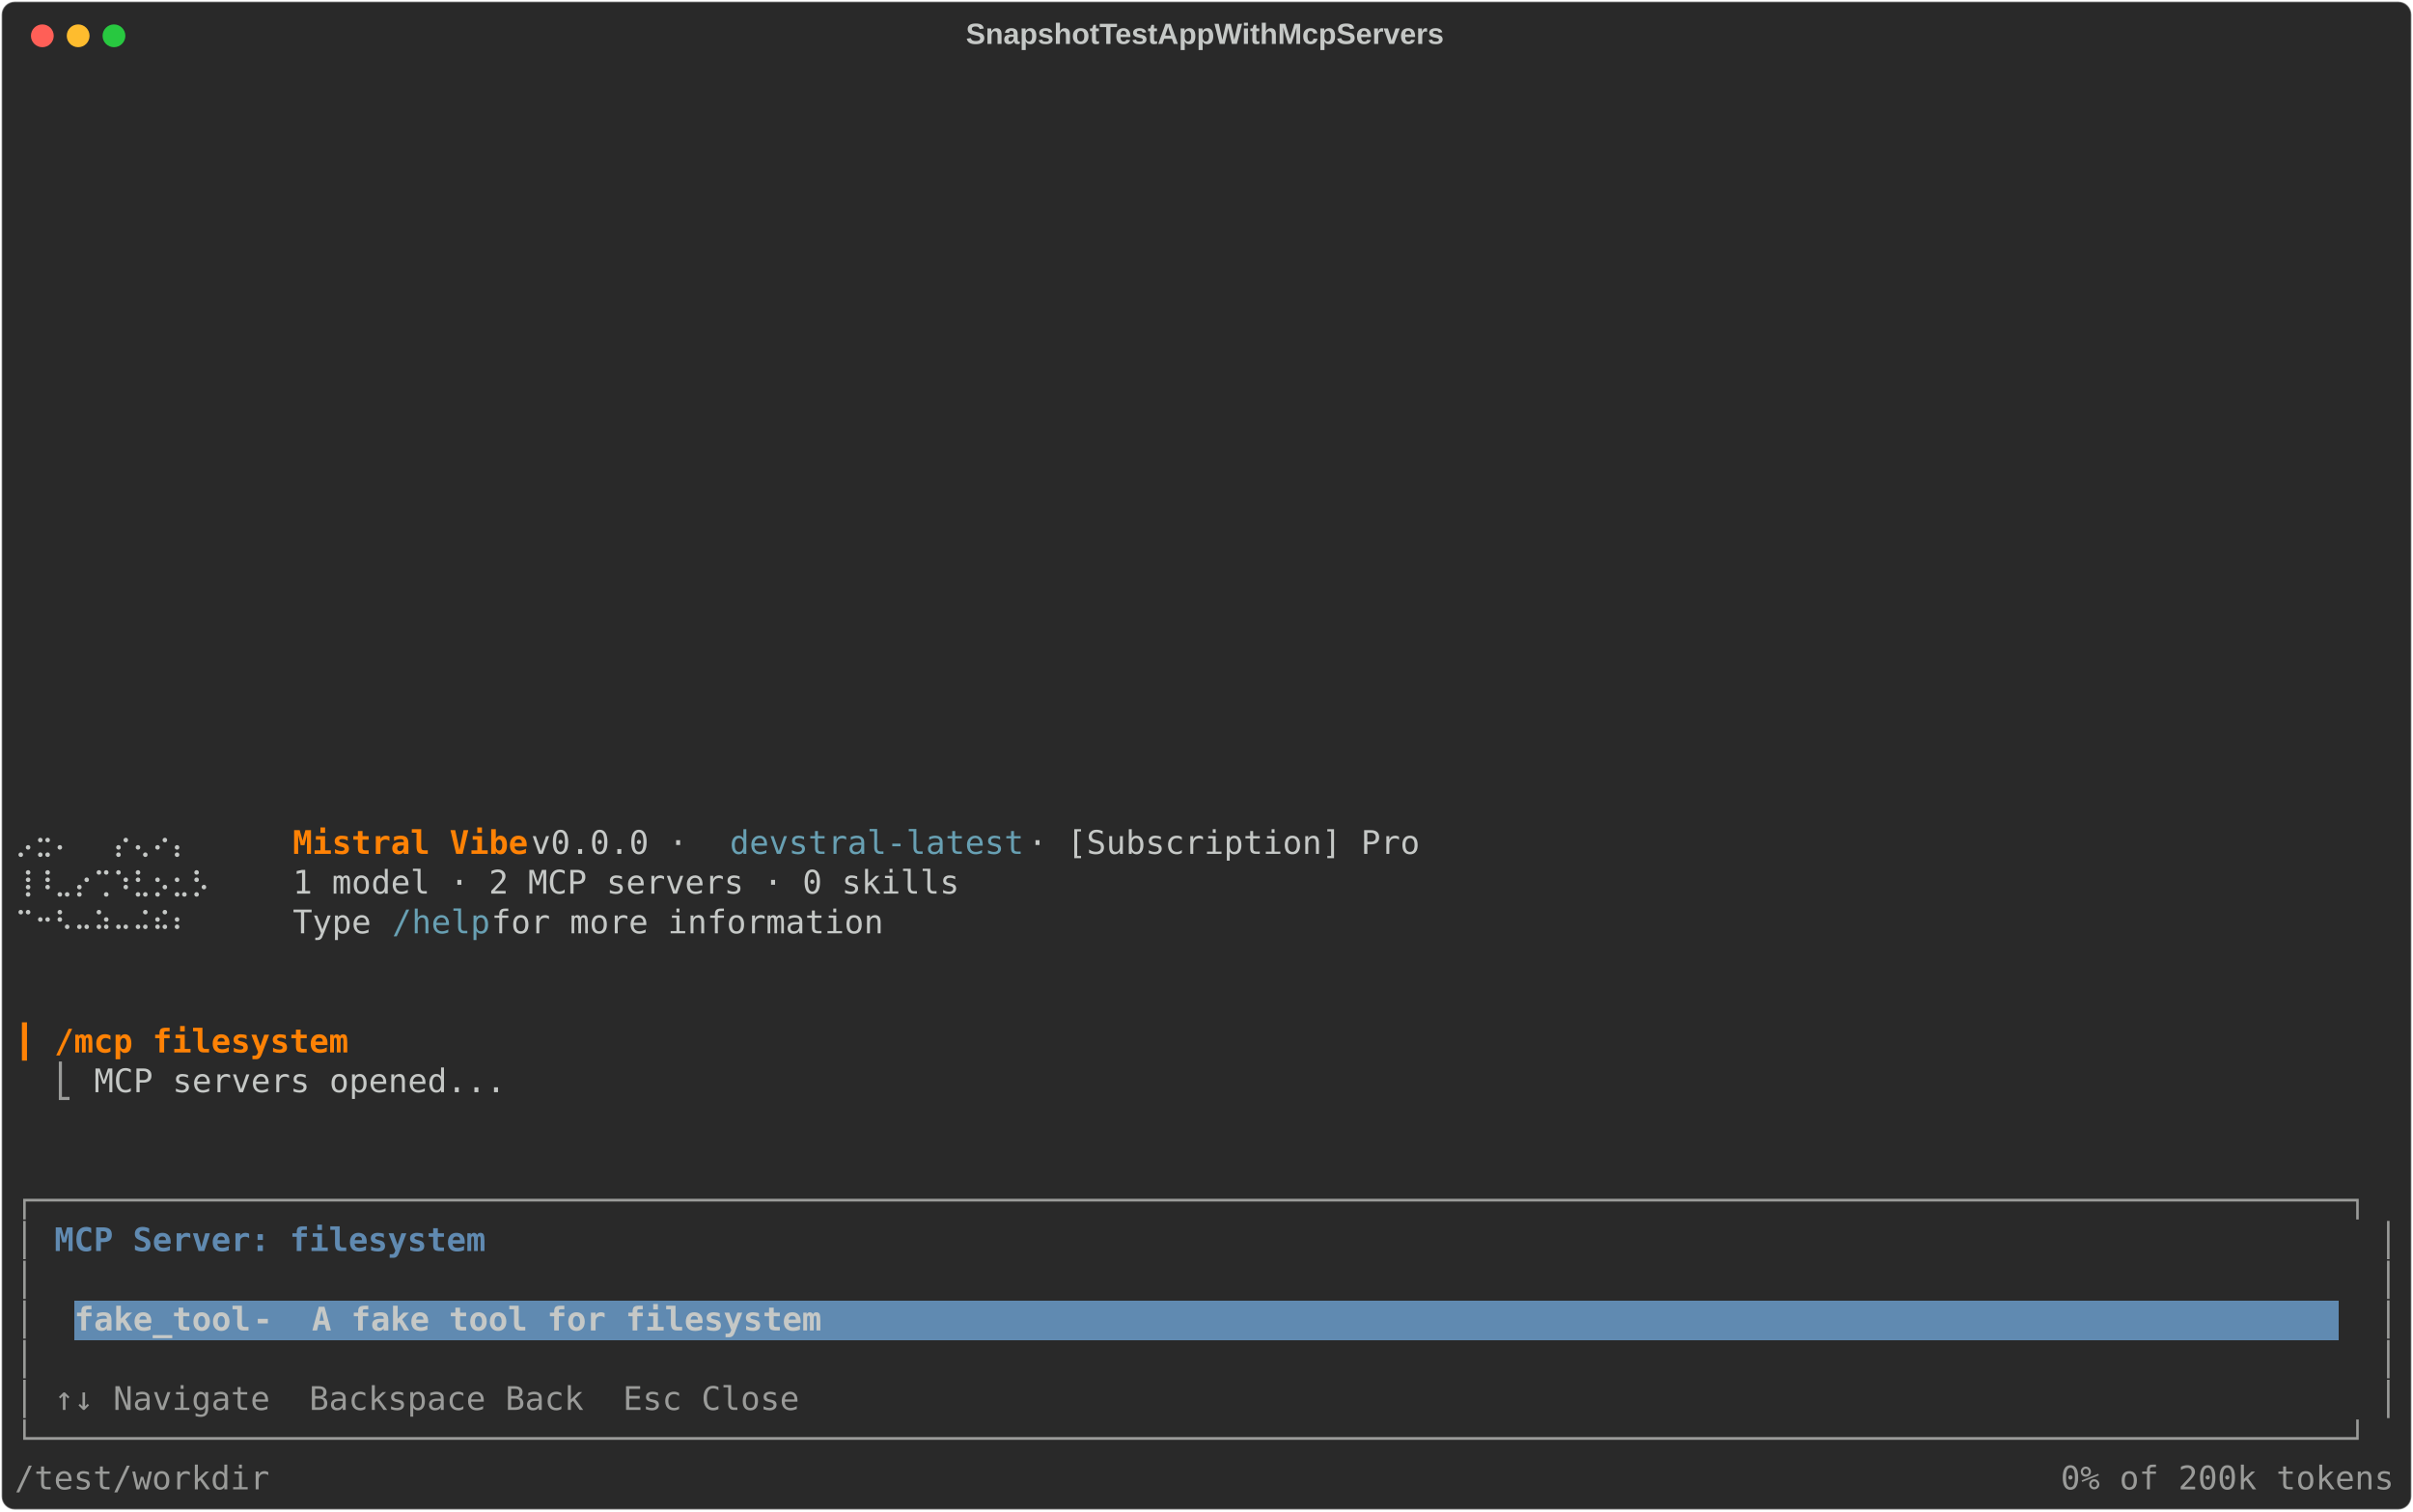
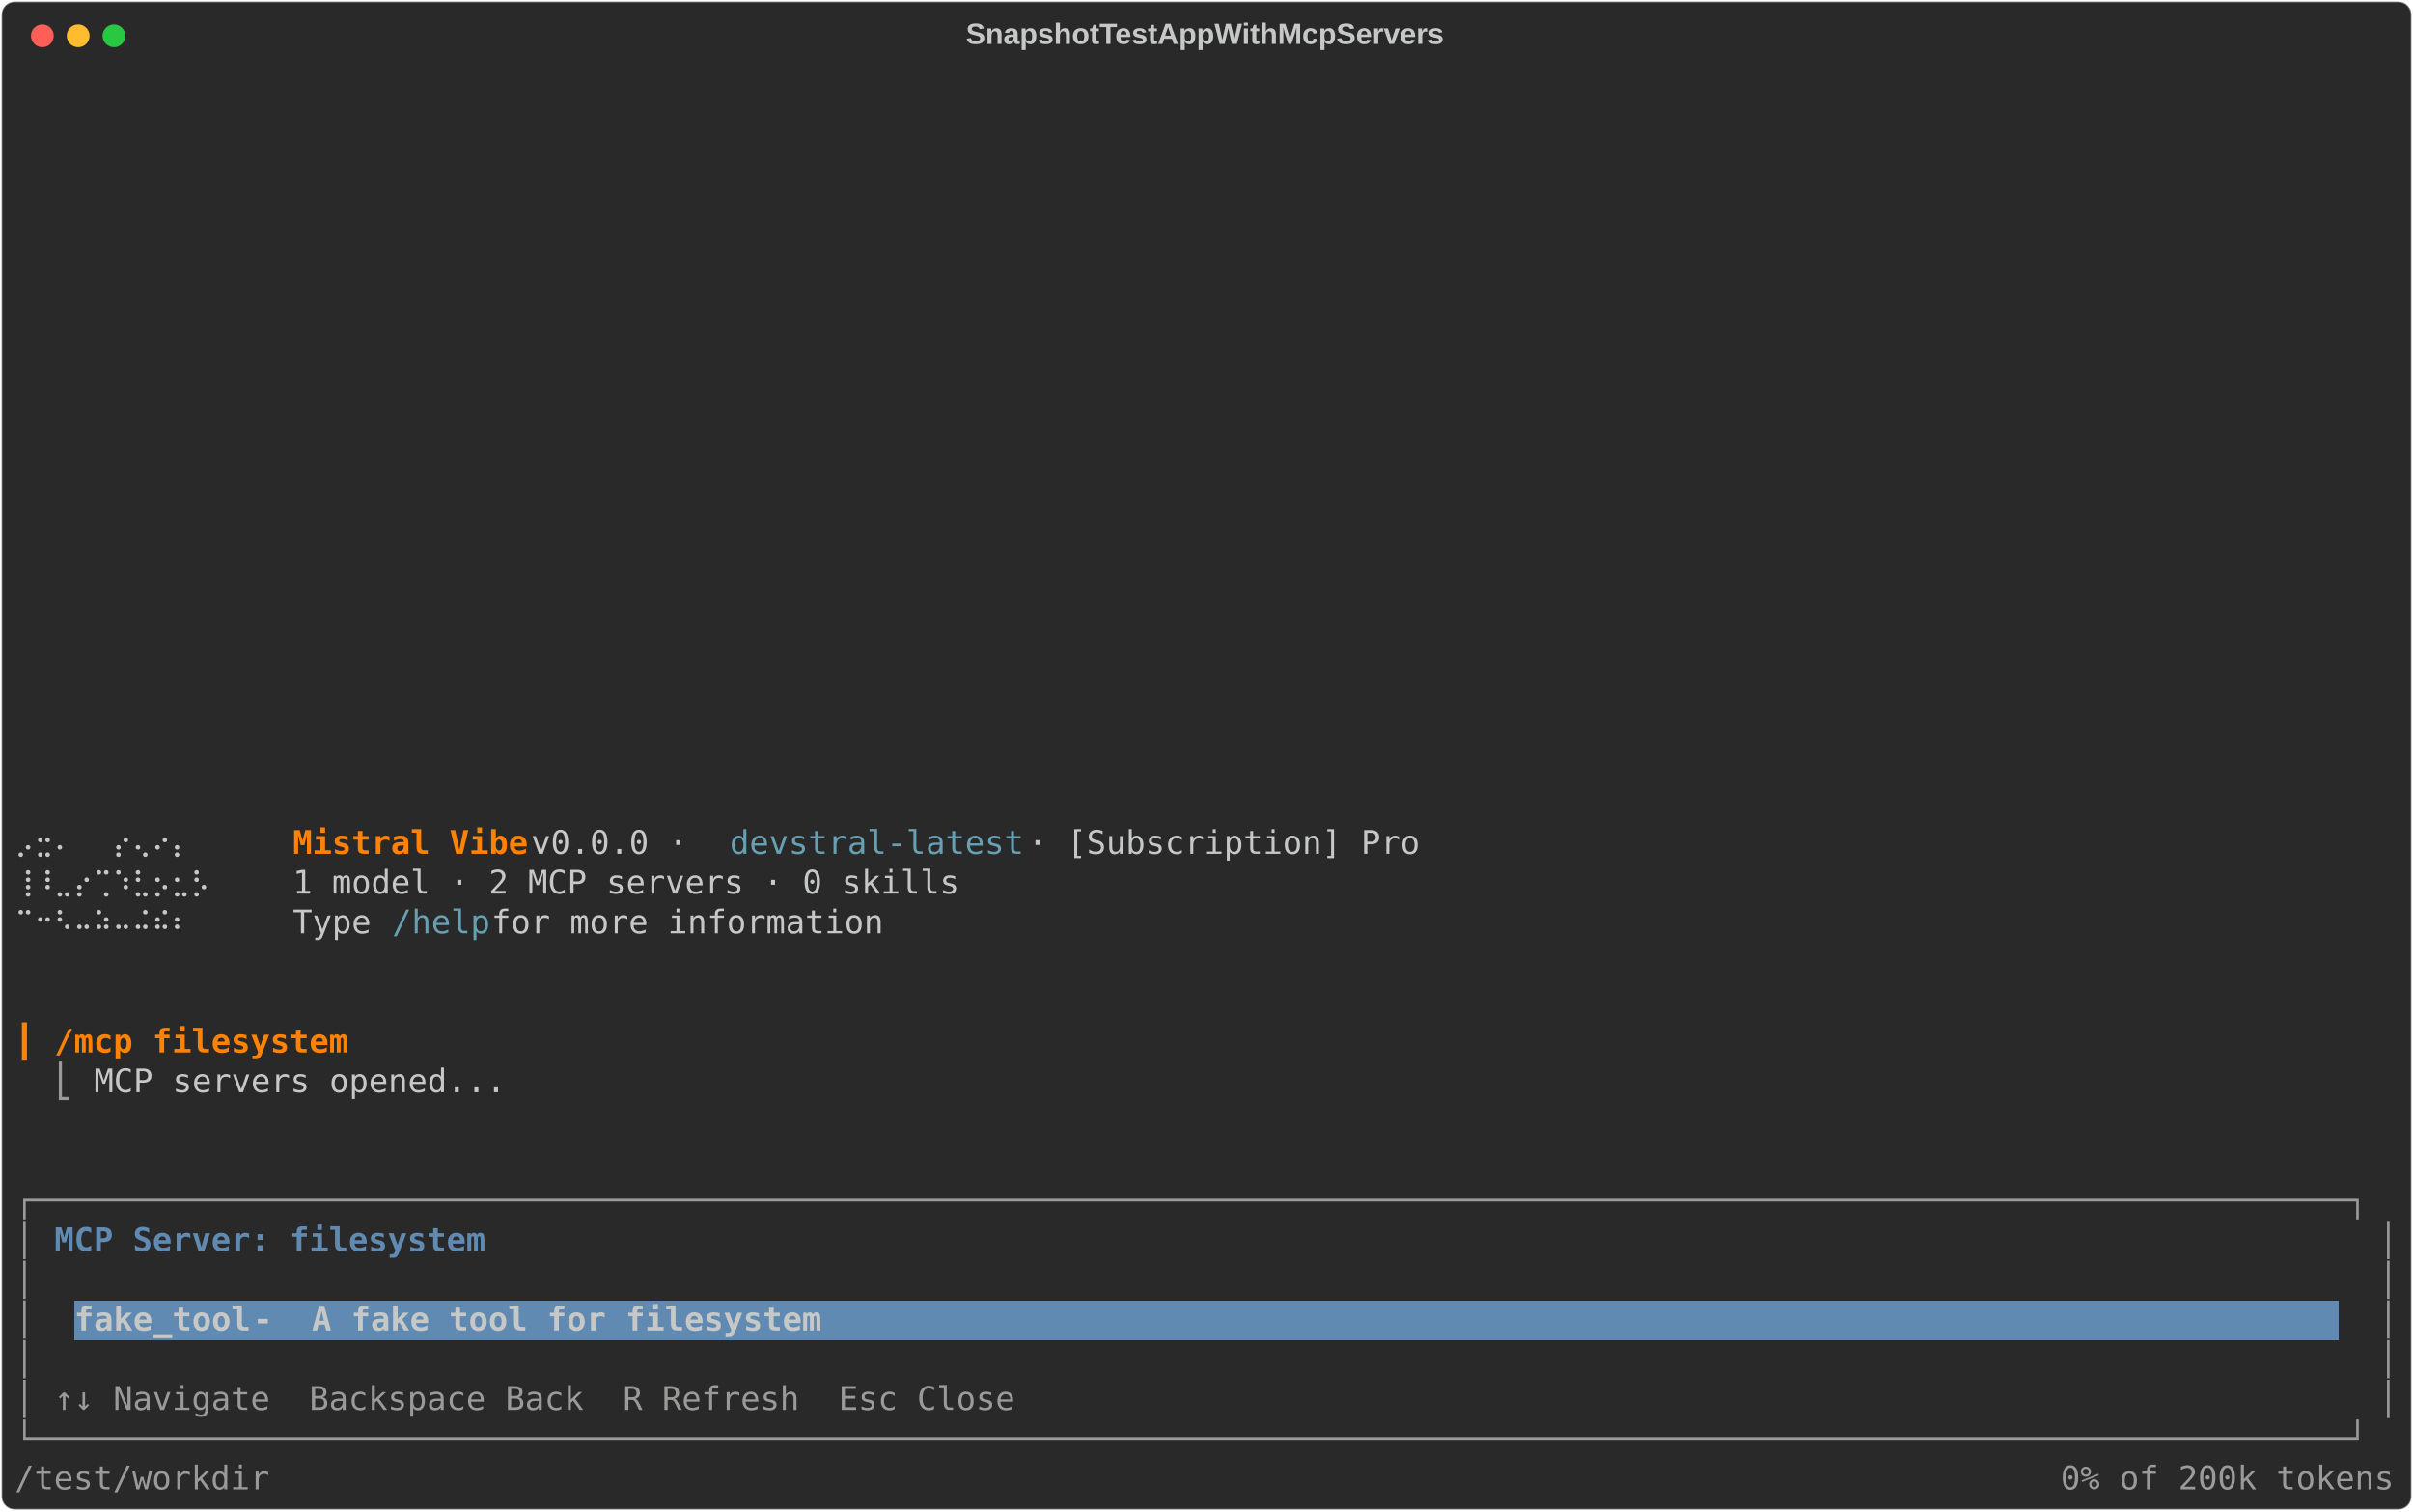
<svg xmlns="http://www.w3.org/2000/svg" class="rich-terminal" viewBox="0 0 1482 928.4">
  <style>

    @font-face {
        font-family: "Fira Code";
        src: local("FiraCode-Regular"),
                url("https://cdnjs.cloudflare.com/ajax/libs/firacode/6.2.0/woff2/FiraCode-Regular.woff2") format("woff2"),
                url("https://cdnjs.cloudflare.com/ajax/libs/firacode/6.2.0/woff/FiraCode-Regular.woff") format("woff");
        font-style: normal;
        font-weight: 400;
    }
    @font-face {
        font-family: "Fira Code";
        src: local("FiraCode-Bold"),
                url("https://cdnjs.cloudflare.com/ajax/libs/firacode/6.2.0/woff2/FiraCode-Bold.woff2") format("woff2"),
                url("https://cdnjs.cloudflare.com/ajax/libs/firacode/6.2.0/woff/FiraCode-Bold.woff") format("woff");
        font-style: bold;
        font-weight: 700;
    }

-     .terminal-matrix {
+     .terminal-5744808340-matrix {
        font-family: Fira Code, monospace;
        font-size: 20px;
        line-height: 24.4px;
        font-variant-east-asian: full-width;
    }

-     .terminal-title {
+     .terminal-5744808340-title {
        font-size: 18px;
        font-weight: bold;
        font-family: arial;
    }

-     .terminal-r1 { fill: #c5c8c6 }
- .terminal-r2 { fill: #ff8205;font-weight: bold }
- .terminal-r3 { fill: #68a0b3 }
- .terminal-r4 { fill: #ff8205 }
- .terminal-r5 { fill: #9a9b99 }
- .terminal-r6 { fill: #608ab1;font-weight: bold }
- .terminal-r7 { fill: #c5c8c6;font-weight: bold }
+     .terminal-5744808340-r1 { fill: #c5c8c6 }
+ .terminal-5744808340-r2 { fill: #ff8205;font-weight: bold }
+ .terminal-5744808340-r3 { fill: #68a0b3 }
+ .terminal-5744808340-r4 { fill: #ff8205 }
+ .terminal-5744808340-r5 { fill: #9a9b99 }
+ .terminal-5744808340-r6 { fill: #608ab1;font-weight: bold }
+ .terminal-5744808340-r7 { fill: #c5c8c6;font-weight: bold }
    </style>
  <defs>
-     <clipPath id="terminal-clip-terminal">
+     <clipPath id="terminal-5744808340-clip-terminal">
      <rect x="0" y="0" width="1463.0" height="877.4" />
    </clipPath>
-     <clipPath id="terminal-line-0">
+     <clipPath id="terminal-5744808340-line-0">
      <rect x="0" y="1.5" width="1464" height="24.65" />
    </clipPath>
-     <clipPath id="terminal-line-1">
+     <clipPath id="terminal-5744808340-line-1">
      <rect x="0" y="25.9" width="1464" height="24.65" />
    </clipPath>
-     <clipPath id="terminal-line-2">
+     <clipPath id="terminal-5744808340-line-2">
      <rect x="0" y="50.3" width="1464" height="24.65" />
    </clipPath>
-     <clipPath id="terminal-line-3">
+     <clipPath id="terminal-5744808340-line-3">
      <rect x="0" y="74.7" width="1464" height="24.65" />
    </clipPath>
-     <clipPath id="terminal-line-4">
+     <clipPath id="terminal-5744808340-line-4">
      <rect x="0" y="99.1" width="1464" height="24.65" />
    </clipPath>
-     <clipPath id="terminal-line-5">
+     <clipPath id="terminal-5744808340-line-5">
      <rect x="0" y="123.5" width="1464" height="24.65" />
    </clipPath>
-     <clipPath id="terminal-line-6">
+     <clipPath id="terminal-5744808340-line-6">
      <rect x="0" y="147.9" width="1464" height="24.65" />
    </clipPath>
-     <clipPath id="terminal-line-7">
+     <clipPath id="terminal-5744808340-line-7">
      <rect x="0" y="172.3" width="1464" height="24.65" />
    </clipPath>
-     <clipPath id="terminal-line-8">
+     <clipPath id="terminal-5744808340-line-8">
      <rect x="0" y="196.7" width="1464" height="24.65" />
    </clipPath>
-     <clipPath id="terminal-line-9">
+     <clipPath id="terminal-5744808340-line-9">
      <rect x="0" y="221.1" width="1464" height="24.65" />
    </clipPath>
-     <clipPath id="terminal-line-10">
+     <clipPath id="terminal-5744808340-line-10">
      <rect x="0" y="245.5" width="1464" height="24.65" />
    </clipPath>
-     <clipPath id="terminal-line-11">
+     <clipPath id="terminal-5744808340-line-11">
      <rect x="0" y="269.9" width="1464" height="24.65" />
    </clipPath>
-     <clipPath id="terminal-line-12">
+     <clipPath id="terminal-5744808340-line-12">
      <rect x="0" y="294.3" width="1464" height="24.65" />
    </clipPath>
-     <clipPath id="terminal-line-13">
+     <clipPath id="terminal-5744808340-line-13">
      <rect x="0" y="318.7" width="1464" height="24.65" />
    </clipPath>
-     <clipPath id="terminal-line-14">
+     <clipPath id="terminal-5744808340-line-14">
      <rect x="0" y="343.1" width="1464" height="24.65" />
    </clipPath>
-     <clipPath id="terminal-line-15">
+     <clipPath id="terminal-5744808340-line-15">
      <rect x="0" y="367.5" width="1464" height="24.65" />
    </clipPath>
-     <clipPath id="terminal-line-16">
+     <clipPath id="terminal-5744808340-line-16">
      <rect x="0" y="391.9" width="1464" height="24.65" />
    </clipPath>
-     <clipPath id="terminal-line-17">
+     <clipPath id="terminal-5744808340-line-17">
      <rect x="0" y="416.3" width="1464" height="24.65" />
    </clipPath>
-     <clipPath id="terminal-line-18">
+     <clipPath id="terminal-5744808340-line-18">
      <rect x="0" y="440.7" width="1464" height="24.65" />
    </clipPath>
-     <clipPath id="terminal-line-19">
+     <clipPath id="terminal-5744808340-line-19">
      <rect x="0" y="465.1" width="1464" height="24.65" />
    </clipPath>
-     <clipPath id="terminal-line-20">
+     <clipPath id="terminal-5744808340-line-20">
      <rect x="0" y="489.5" width="1464" height="24.65" />
    </clipPath>
-     <clipPath id="terminal-line-21">
+     <clipPath id="terminal-5744808340-line-21">
      <rect x="0" y="513.9" width="1464" height="24.65" />
    </clipPath>
-     <clipPath id="terminal-line-22">
+     <clipPath id="terminal-5744808340-line-22">
      <rect x="0" y="538.3" width="1464" height="24.65" />
    </clipPath>
-     <clipPath id="terminal-line-23">
+     <clipPath id="terminal-5744808340-line-23">
      <rect x="0" y="562.7" width="1464" height="24.65" />
    </clipPath>
-     <clipPath id="terminal-line-24">
+     <clipPath id="terminal-5744808340-line-24">
      <rect x="0" y="587.1" width="1464" height="24.65" />
    </clipPath>
-     <clipPath id="terminal-line-25">
+     <clipPath id="terminal-5744808340-line-25">
      <rect x="0" y="611.5" width="1464" height="24.65" />
    </clipPath>
-     <clipPath id="terminal-line-26">
+     <clipPath id="terminal-5744808340-line-26">
      <rect x="0" y="635.9" width="1464" height="24.65" />
    </clipPath>
-     <clipPath id="terminal-line-27">
+     <clipPath id="terminal-5744808340-line-27">
      <rect x="0" y="660.3" width="1464" height="24.65" />
    </clipPath>
-     <clipPath id="terminal-line-28">
+     <clipPath id="terminal-5744808340-line-28">
      <rect x="0" y="684.7" width="1464" height="24.65" />
    </clipPath>
-     <clipPath id="terminal-line-29">
+     <clipPath id="terminal-5744808340-line-29">
      <rect x="0" y="709.1" width="1464" height="24.65" />
    </clipPath>
-     <clipPath id="terminal-line-30">
+     <clipPath id="terminal-5744808340-line-30">
      <rect x="0" y="733.5" width="1464" height="24.65" />
    </clipPath>
-     <clipPath id="terminal-line-31">
+     <clipPath id="terminal-5744808340-line-31">
      <rect x="0" y="757.9" width="1464" height="24.65" />
    </clipPath>
-     <clipPath id="terminal-line-32">
+     <clipPath id="terminal-5744808340-line-32">
      <rect x="0" y="782.3" width="1464" height="24.65" />
    </clipPath>
-     <clipPath id="terminal-line-33">
+     <clipPath id="terminal-5744808340-line-33">
      <rect x="0" y="806.7" width="1464" height="24.65" />
    </clipPath>
-     <clipPath id="terminal-line-34">
+     <clipPath id="terminal-5744808340-line-34">
      <rect x="0" y="831.1" width="1464" height="24.65" />
    </clipPath>
  </defs>
  <rect fill="#292929" stroke="rgba(255,255,255,0.35)" stroke-width="1" x="1" y="1" width="1480" height="926.4" rx="8" />
-   <text class="terminal-title" fill="#c5c8c6" text-anchor="middle" x="740" y="27">SnapshotTestAppWithMcpServers</text>
+   <text class="terminal-5744808340-title" fill="#c5c8c6" text-anchor="middle" x="740" y="27">SnapshotTestAppWithMcpServers</text>
  <g transform="translate(26,22)">
    <circle cx="0" cy="0" r="7" fill="#ff5f57" />
    <circle cx="22" cy="0" r="7" fill="#febc2e" />
    <circle cx="44" cy="0" r="7" fill="#28c840" />
  </g>
-   <g transform="translate(9, 41)" clip-path="url(#terminal-clip-terminal)">
+   <g transform="translate(9, 41)" clip-path="url(#terminal-5744808340-clip-terminal)">
    <rect fill="#608ab1" x="36.6" y="757.9" width="109.8" height="24.65" shape-rendering="crispEdges" />
    <rect fill="#608ab1" x="146.4" y="757.9" width="378.2" height="24.65" shape-rendering="crispEdges" />
    <rect fill="#608ab1" x="524.6" y="757.9" width="902.8" height="24.65" shape-rendering="crispEdges" />
-     <g class="terminal-matrix">
-       <text class="terminal-r1" x="1464" y="20" textLength="12.2" clip-path="url(#terminal-line-0)">
- </text>
-       <text class="terminal-r1" x="1464" y="44.4" textLength="12.2" clip-path="url(#terminal-line-1)">
- </text>
-       <text class="terminal-r1" x="1464" y="68.8" textLength="12.2" clip-path="url(#terminal-line-2)">
- </text>
-       <text class="terminal-r1" x="1464" y="93.2" textLength="12.2" clip-path="url(#terminal-line-3)">
- </text>
-       <text class="terminal-r1" x="1464" y="117.6" textLength="12.2" clip-path="url(#terminal-line-4)">
- </text>
-       <text class="terminal-r1" x="1464" y="142" textLength="12.2" clip-path="url(#terminal-line-5)">
- </text>
-       <text class="terminal-r1" x="1464" y="166.4" textLength="12.2" clip-path="url(#terminal-line-6)">
- </text>
-       <text class="terminal-r1" x="1464" y="190.8" textLength="12.2" clip-path="url(#terminal-line-7)">
- </text>
-       <text class="terminal-r1" x="1464" y="215.2" textLength="12.2" clip-path="url(#terminal-line-8)">
- </text>
-       <text class="terminal-r1" x="1464" y="239.6" textLength="12.2" clip-path="url(#terminal-line-9)">
- </text>
-       <text class="terminal-r1" x="1464" y="264" textLength="12.2" clip-path="url(#terminal-line-10)">
- </text>
-       <text class="terminal-r1" x="1464" y="288.4" textLength="12.2" clip-path="url(#terminal-line-11)">
- </text>
-       <text class="terminal-r1" x="1464" y="312.8" textLength="12.2" clip-path="url(#terminal-line-12)">
- </text>
-       <text class="terminal-r1" x="1464" y="337.2" textLength="12.2" clip-path="url(#terminal-line-13)">
- </text>
-       <text class="terminal-r1" x="1464" y="361.6" textLength="12.2" clip-path="url(#terminal-line-14)">
- </text>
-       <text class="terminal-r1" x="1464" y="386" textLength="12.2" clip-path="url(#terminal-line-15)">
- </text>
-       <text class="terminal-r1" x="1464" y="410.4" textLength="12.2" clip-path="url(#terminal-line-16)">
- </text>
-       <text class="terminal-r1" x="1464" y="434.8" textLength="12.2" clip-path="url(#terminal-line-17)">
- </text>
-       <text class="terminal-r1" x="1464" y="459.2" textLength="12.2" clip-path="url(#terminal-line-18)">
- </text>
-       <text class="terminal-r1" x="0" y="483.6" textLength="134.2" clip-path="url(#terminal-line-19)">  ⡠⣒⠄  ⡔⢄⠔⡄</text>
-       <text class="terminal-r2" x="170.8" y="483.6" textLength="146.4" clip-path="url(#terminal-line-19)">Mistral Vibe</text>
-       <text class="terminal-r1" x="317.2" y="483.6" textLength="122" clip-path="url(#terminal-line-19)"> v0.0.0 · </text>
-       <text class="terminal-r3" x="439.2" y="483.6" textLength="183" clip-path="url(#terminal-line-19)">devstral-latest</text>
-       <text class="terminal-r1" x="622.2" y="483.6" textLength="256.2" clip-path="url(#terminal-line-19)"> · [Subscription] Pro</text>
-       <text class="terminal-r1" x="1464" y="483.6" textLength="12.2" clip-path="url(#terminal-line-19)">
- </text>
-       <text class="terminal-r1" x="0" y="508" textLength="134.2" clip-path="url(#terminal-line-20)"> ⢸⠸⣀⡔⢉⠱⣃⡢⣂⡣</text>
-       <text class="terminal-r1" x="170.8" y="508" textLength="414.8" clip-path="url(#terminal-line-20)">1 model · 2 MCP servers · 0 skills</text>
-       <text class="terminal-r1" x="1464" y="508" textLength="12.2" clip-path="url(#terminal-line-20)">
- </text>
-       <text class="terminal-r1" x="0" y="532.4" textLength="134.2" clip-path="url(#terminal-line-21)">  ⠉⠒⠣⠤⠵⠤⠬⠮⠆</text>
-       <text class="terminal-r1" x="170.8" y="532.4" textLength="61" clip-path="url(#terminal-line-21)">Type </text>
-       <text class="terminal-r3" x="231.8" y="532.4" textLength="61" clip-path="url(#terminal-line-21)">/help</text>
-       <text class="terminal-r1" x="292.8" y="532.4" textLength="256.2" clip-path="url(#terminal-line-21)"> for more information</text>
-       <text class="terminal-r1" x="1464" y="532.4" textLength="12.2" clip-path="url(#terminal-line-21)">
- </text>
-       <text class="terminal-r1" x="1464" y="556.8" textLength="12.2" clip-path="url(#terminal-line-22)">
- </text>
-       <text class="terminal-r1" x="1464" y="581.2" textLength="12.2" clip-path="url(#terminal-line-23)">
- </text>
-       <text class="terminal-r4" x="0" y="605.6" textLength="12.2" clip-path="url(#terminal-line-24)">┃</text>
-       <text class="terminal-r2" x="24.4" y="605.6" textLength="183" clip-path="url(#terminal-line-24)">/mcp filesystem</text>
-       <text class="terminal-r1" x="1464" y="605.6" textLength="12.2" clip-path="url(#terminal-line-24)">
- </text>
-       <text class="terminal-r5" x="24.4" y="630" textLength="12.2" clip-path="url(#terminal-line-25)">⎣</text>
-       <text class="terminal-r1" x="48.8" y="630" textLength="256.2" clip-path="url(#terminal-line-25)">MCP servers opened...</text>
-       <text class="terminal-r1" x="1464" y="630" textLength="12.2" clip-path="url(#terminal-line-25)">
- </text>
-       <text class="terminal-r1" x="1464" y="654.4" textLength="12.2" clip-path="url(#terminal-line-26)">
- </text>
-       <text class="terminal-r1" x="1464" y="678.8" textLength="12.2" clip-path="url(#terminal-line-27)">
- </text>
-       <text class="terminal-r5" x="0" y="703.2" textLength="1464" clip-path="url(#terminal-line-28)">┌──────────────────────────────────────────────────────────────────────────────────────────────────────────────────────┐</text>
-       <text class="terminal-r1" x="1464" y="703.2" textLength="12.2" clip-path="url(#terminal-line-28)">
- </text>
-       <text class="terminal-r5" x="0" y="727.6" textLength="12.2" clip-path="url(#terminal-line-29)">│</text>
-       <text class="terminal-r6" x="24.4" y="727.6" textLength="268.4" clip-path="url(#terminal-line-29)">MCP Server: filesystem</text>
-       <text class="terminal-r5" x="1451.8" y="727.6" textLength="12.2" clip-path="url(#terminal-line-29)">│</text>
-       <text class="terminal-r1" x="1464" y="727.6" textLength="12.2" clip-path="url(#terminal-line-29)">
- </text>
-       <text class="terminal-r5" x="0" y="752" textLength="12.2" clip-path="url(#terminal-line-30)">│</text>
-       <text class="terminal-r5" x="1451.8" y="752" textLength="12.2" clip-path="url(#terminal-line-30)">│</text>
-       <text class="terminal-r1" x="1464" y="752" textLength="12.2" clip-path="url(#terminal-line-30)">
- </text>
-       <text class="terminal-r5" x="0" y="776.4" textLength="12.2" clip-path="url(#terminal-line-31)">│</text>
-       <text class="terminal-r7" x="36.6" y="776.4" textLength="109.8" clip-path="url(#terminal-line-31)">fake_tool</text>
-       <text class="terminal-r7" x="146.4" y="776.4" textLength="378.2" clip-path="url(#terminal-line-31)">  -  A fake tool for filesystem</text>
-       <text class="terminal-r5" x="1451.8" y="776.4" textLength="12.2" clip-path="url(#terminal-line-31)">│</text>
-       <text class="terminal-r1" x="1464" y="776.4" textLength="12.2" clip-path="url(#terminal-line-31)">
- </text>
-       <text class="terminal-r5" x="0" y="800.8" textLength="12.2" clip-path="url(#terminal-line-32)">│</text>
-       <text class="terminal-r5" x="1451.8" y="800.8" textLength="12.2" clip-path="url(#terminal-line-32)">│</text>
-       <text class="terminal-r1" x="1464" y="800.8" textLength="12.2" clip-path="url(#terminal-line-32)">
- </text>
-       <text class="terminal-r5" x="0" y="825.2" textLength="12.2" clip-path="url(#terminal-line-33)">│</text>
-       <text class="terminal-r5" x="24.4" y="825.2" textLength="463.6" clip-path="url(#terminal-line-33)">↑↓ Navigate  Backspace Back  Esc Close</text>
-       <text class="terminal-r5" x="1451.8" y="825.2" textLength="12.2" clip-path="url(#terminal-line-33)">│</text>
-       <text class="terminal-r1" x="1464" y="825.2" textLength="12.2" clip-path="url(#terminal-line-33)">
- </text>
-       <text class="terminal-r5" x="0" y="849.6" textLength="1464" clip-path="url(#terminal-line-34)">└──────────────────────────────────────────────────────────────────────────────────────────────────────────────────────┘</text>
-       <text class="terminal-r1" x="1464" y="849.6" textLength="12.2" clip-path="url(#terminal-line-34)">
- </text>
-       <text class="terminal-r5" x="0" y="874" textLength="158.6" clip-path="url(#terminal-line-35)">/test/workdir</text>
-       <text class="terminal-r5" x="1256.6" y="874" textLength="207.4" clip-path="url(#terminal-line-35)">0% of 200k tokens</text>
+     <g class="terminal-5744808340-matrix">
+       <text class="terminal-5744808340-r1" x="1464" y="20" textLength="12.2" clip-path="url(#terminal-5744808340-line-0)">
+ </text>
+       <text class="terminal-5744808340-r1" x="1464" y="44.4" textLength="12.2" clip-path="url(#terminal-5744808340-line-1)">
+ </text>
+       <text class="terminal-5744808340-r1" x="1464" y="68.8" textLength="12.2" clip-path="url(#terminal-5744808340-line-2)">
+ </text>
+       <text class="terminal-5744808340-r1" x="1464" y="93.2" textLength="12.2" clip-path="url(#terminal-5744808340-line-3)">
+ </text>
+       <text class="terminal-5744808340-r1" x="1464" y="117.6" textLength="12.2" clip-path="url(#terminal-5744808340-line-4)">
+ </text>
+       <text class="terminal-5744808340-r1" x="1464" y="142" textLength="12.2" clip-path="url(#terminal-5744808340-line-5)">
+ </text>
+       <text class="terminal-5744808340-r1" x="1464" y="166.4" textLength="12.2" clip-path="url(#terminal-5744808340-line-6)">
+ </text>
+       <text class="terminal-5744808340-r1" x="1464" y="190.8" textLength="12.2" clip-path="url(#terminal-5744808340-line-7)">
+ </text>
+       <text class="terminal-5744808340-r1" x="1464" y="215.2" textLength="12.2" clip-path="url(#terminal-5744808340-line-8)">
+ </text>
+       <text class="terminal-5744808340-r1" x="1464" y="239.6" textLength="12.2" clip-path="url(#terminal-5744808340-line-9)">
+ </text>
+       <text class="terminal-5744808340-r1" x="1464" y="264" textLength="12.2" clip-path="url(#terminal-5744808340-line-10)">
+ </text>
+       <text class="terminal-5744808340-r1" x="1464" y="288.4" textLength="12.2" clip-path="url(#terminal-5744808340-line-11)">
+ </text>
+       <text class="terminal-5744808340-r1" x="1464" y="312.8" textLength="12.2" clip-path="url(#terminal-5744808340-line-12)">
+ </text>
+       <text class="terminal-5744808340-r1" x="1464" y="337.2" textLength="12.2" clip-path="url(#terminal-5744808340-line-13)">
+ </text>
+       <text class="terminal-5744808340-r1" x="1464" y="361.6" textLength="12.2" clip-path="url(#terminal-5744808340-line-14)">
+ </text>
+       <text class="terminal-5744808340-r1" x="1464" y="386" textLength="12.2" clip-path="url(#terminal-5744808340-line-15)">
+ </text>
+       <text class="terminal-5744808340-r1" x="1464" y="410.4" textLength="12.2" clip-path="url(#terminal-5744808340-line-16)">
+ </text>
+       <text class="terminal-5744808340-r1" x="1464" y="434.8" textLength="12.2" clip-path="url(#terminal-5744808340-line-17)">
+ </text>
+       <text class="terminal-5744808340-r1" x="1464" y="459.2" textLength="12.2" clip-path="url(#terminal-5744808340-line-18)">
+ </text>
+       <text class="terminal-5744808340-r1" x="0" y="483.6" textLength="134.2" clip-path="url(#terminal-5744808340-line-19)">  ⡠⣒⠄  ⡔⢄⠔⡄</text>
+       <text class="terminal-5744808340-r2" x="170.8" y="483.6" textLength="146.4" clip-path="url(#terminal-5744808340-line-19)">Mistral Vibe</text>
+       <text class="terminal-5744808340-r1" x="317.2" y="483.6" textLength="122" clip-path="url(#terminal-5744808340-line-19)"> v0.0.0 · </text>
+       <text class="terminal-5744808340-r3" x="439.2" y="483.6" textLength="183" clip-path="url(#terminal-5744808340-line-19)">devstral-latest</text>
+       <text class="terminal-5744808340-r1" x="622.2" y="483.6" textLength="256.2" clip-path="url(#terminal-5744808340-line-19)"> · [Subscription] Pro</text>
+       <text class="terminal-5744808340-r1" x="1464" y="483.6" textLength="12.2" clip-path="url(#terminal-5744808340-line-19)">
+ </text>
+       <text class="terminal-5744808340-r1" x="0" y="508" textLength="134.2" clip-path="url(#terminal-5744808340-line-20)"> ⢸⠸⣀⡔⢉⠱⣃⡢⣂⡣</text>
+       <text class="terminal-5744808340-r1" x="170.8" y="508" textLength="414.8" clip-path="url(#terminal-5744808340-line-20)">1 model · 2 MCP servers · 0 skills</text>
+       <text class="terminal-5744808340-r1" x="1464" y="508" textLength="12.2" clip-path="url(#terminal-5744808340-line-20)">
+ </text>
+       <text class="terminal-5744808340-r1" x="0" y="532.4" textLength="134.2" clip-path="url(#terminal-5744808340-line-21)">  ⠉⠒⠣⠤⠵⠤⠬⠮⠆</text>
+       <text class="terminal-5744808340-r1" x="170.8" y="532.4" textLength="61" clip-path="url(#terminal-5744808340-line-21)">Type </text>
+       <text class="terminal-5744808340-r3" x="231.8" y="532.4" textLength="61" clip-path="url(#terminal-5744808340-line-21)">/help</text>
+       <text class="terminal-5744808340-r1" x="292.8" y="532.4" textLength="256.2" clip-path="url(#terminal-5744808340-line-21)"> for more information</text>
+       <text class="terminal-5744808340-r1" x="1464" y="532.4" textLength="12.2" clip-path="url(#terminal-5744808340-line-21)">
+ </text>
+       <text class="terminal-5744808340-r1" x="1464" y="556.8" textLength="12.2" clip-path="url(#terminal-5744808340-line-22)">
+ </text>
+       <text class="terminal-5744808340-r1" x="1464" y="581.2" textLength="12.2" clip-path="url(#terminal-5744808340-line-23)">
+ </text>
+       <text class="terminal-5744808340-r4" x="0" y="605.6" textLength="12.2" clip-path="url(#terminal-5744808340-line-24)">┃</text>
+       <text class="terminal-5744808340-r2" x="24.4" y="605.6" textLength="183" clip-path="url(#terminal-5744808340-line-24)">/mcp filesystem</text>
+       <text class="terminal-5744808340-r1" x="1464" y="605.6" textLength="12.2" clip-path="url(#terminal-5744808340-line-24)">
+ </text>
+       <text class="terminal-5744808340-r5" x="24.4" y="630" textLength="12.2" clip-path="url(#terminal-5744808340-line-25)">⎣</text>
+       <text class="terminal-5744808340-r1" x="48.8" y="630" textLength="256.2" clip-path="url(#terminal-5744808340-line-25)">MCP servers opened...</text>
+       <text class="terminal-5744808340-r1" x="1464" y="630" textLength="12.2" clip-path="url(#terminal-5744808340-line-25)">
+ </text>
+       <text class="terminal-5744808340-r1" x="1464" y="654.4" textLength="12.2" clip-path="url(#terminal-5744808340-line-26)">
+ </text>
+       <text class="terminal-5744808340-r1" x="1464" y="678.8" textLength="12.2" clip-path="url(#terminal-5744808340-line-27)">
+ </text>
+       <text class="terminal-5744808340-r5" x="0" y="703.2" textLength="1464" clip-path="url(#terminal-5744808340-line-28)">┌──────────────────────────────────────────────────────────────────────────────────────────────────────────────────────┐</text>
+       <text class="terminal-5744808340-r1" x="1464" y="703.2" textLength="12.2" clip-path="url(#terminal-5744808340-line-28)">
+ </text>
+       <text class="terminal-5744808340-r5" x="0" y="727.6" textLength="12.2" clip-path="url(#terminal-5744808340-line-29)">│</text>
+       <text class="terminal-5744808340-r6" x="24.4" y="727.6" textLength="268.4" clip-path="url(#terminal-5744808340-line-29)">MCP Server: filesystem</text>
+       <text class="terminal-5744808340-r5" x="1451.8" y="727.6" textLength="12.2" clip-path="url(#terminal-5744808340-line-29)">│</text>
+       <text class="terminal-5744808340-r1" x="1464" y="727.6" textLength="12.2" clip-path="url(#terminal-5744808340-line-29)">
+ </text>
+       <text class="terminal-5744808340-r5" x="0" y="752" textLength="12.2" clip-path="url(#terminal-5744808340-line-30)">│</text>
+       <text class="terminal-5744808340-r5" x="1451.8" y="752" textLength="12.2" clip-path="url(#terminal-5744808340-line-30)">│</text>
+       <text class="terminal-5744808340-r1" x="1464" y="752" textLength="12.2" clip-path="url(#terminal-5744808340-line-30)">
+ </text>
+       <text class="terminal-5744808340-r5" x="0" y="776.4" textLength="12.2" clip-path="url(#terminal-5744808340-line-31)">│</text>
+       <text class="terminal-5744808340-r7" x="36.6" y="776.4" textLength="109.8" clip-path="url(#terminal-5744808340-line-31)">fake_tool</text>
+       <text class="terminal-5744808340-r7" x="146.4" y="776.4" textLength="378.2" clip-path="url(#terminal-5744808340-line-31)">  -  A fake tool for filesystem</text>
+       <text class="terminal-5744808340-r5" x="1451.8" y="776.4" textLength="12.2" clip-path="url(#terminal-5744808340-line-31)">│</text>
+       <text class="terminal-5744808340-r1" x="1464" y="776.4" textLength="12.2" clip-path="url(#terminal-5744808340-line-31)">
+ </text>
+       <text class="terminal-5744808340-r5" x="0" y="800.8" textLength="12.2" clip-path="url(#terminal-5744808340-line-32)">│</text>
+       <text class="terminal-5744808340-r5" x="1451.8" y="800.8" textLength="12.2" clip-path="url(#terminal-5744808340-line-32)">│</text>
+       <text class="terminal-5744808340-r1" x="1464" y="800.8" textLength="12.2" clip-path="url(#terminal-5744808340-line-32)">
+ </text>
+       <text class="terminal-5744808340-r5" x="0" y="825.2" textLength="12.2" clip-path="url(#terminal-5744808340-line-33)">│</text>
+       <text class="terminal-5744808340-r5" x="24.4" y="825.2" textLength="597.8" clip-path="url(#terminal-5744808340-line-33)">↑↓ Navigate  Backspace Back  R Refresh  Esc Close</text>
+       <text class="terminal-5744808340-r5" x="1451.8" y="825.2" textLength="12.2" clip-path="url(#terminal-5744808340-line-33)">│</text>
+       <text class="terminal-5744808340-r1" x="1464" y="825.2" textLength="12.2" clip-path="url(#terminal-5744808340-line-33)">
+ </text>
+       <text class="terminal-5744808340-r5" x="0" y="849.6" textLength="1464" clip-path="url(#terminal-5744808340-line-34)">└──────────────────────────────────────────────────────────────────────────────────────────────────────────────────────┘</text>
+       <text class="terminal-5744808340-r1" x="1464" y="849.6" textLength="12.2" clip-path="url(#terminal-5744808340-line-34)">
+ </text>
+       <text class="terminal-5744808340-r5" x="0" y="874" textLength="158.6" clip-path="url(#terminal-5744808340-line-35)">/test/workdir</text>
+       <text class="terminal-5744808340-r5" x="1256.6" y="874" textLength="207.4" clip-path="url(#terminal-5744808340-line-35)">0% of 200k tokens</text>
    </g>
  </g>
</svg>
